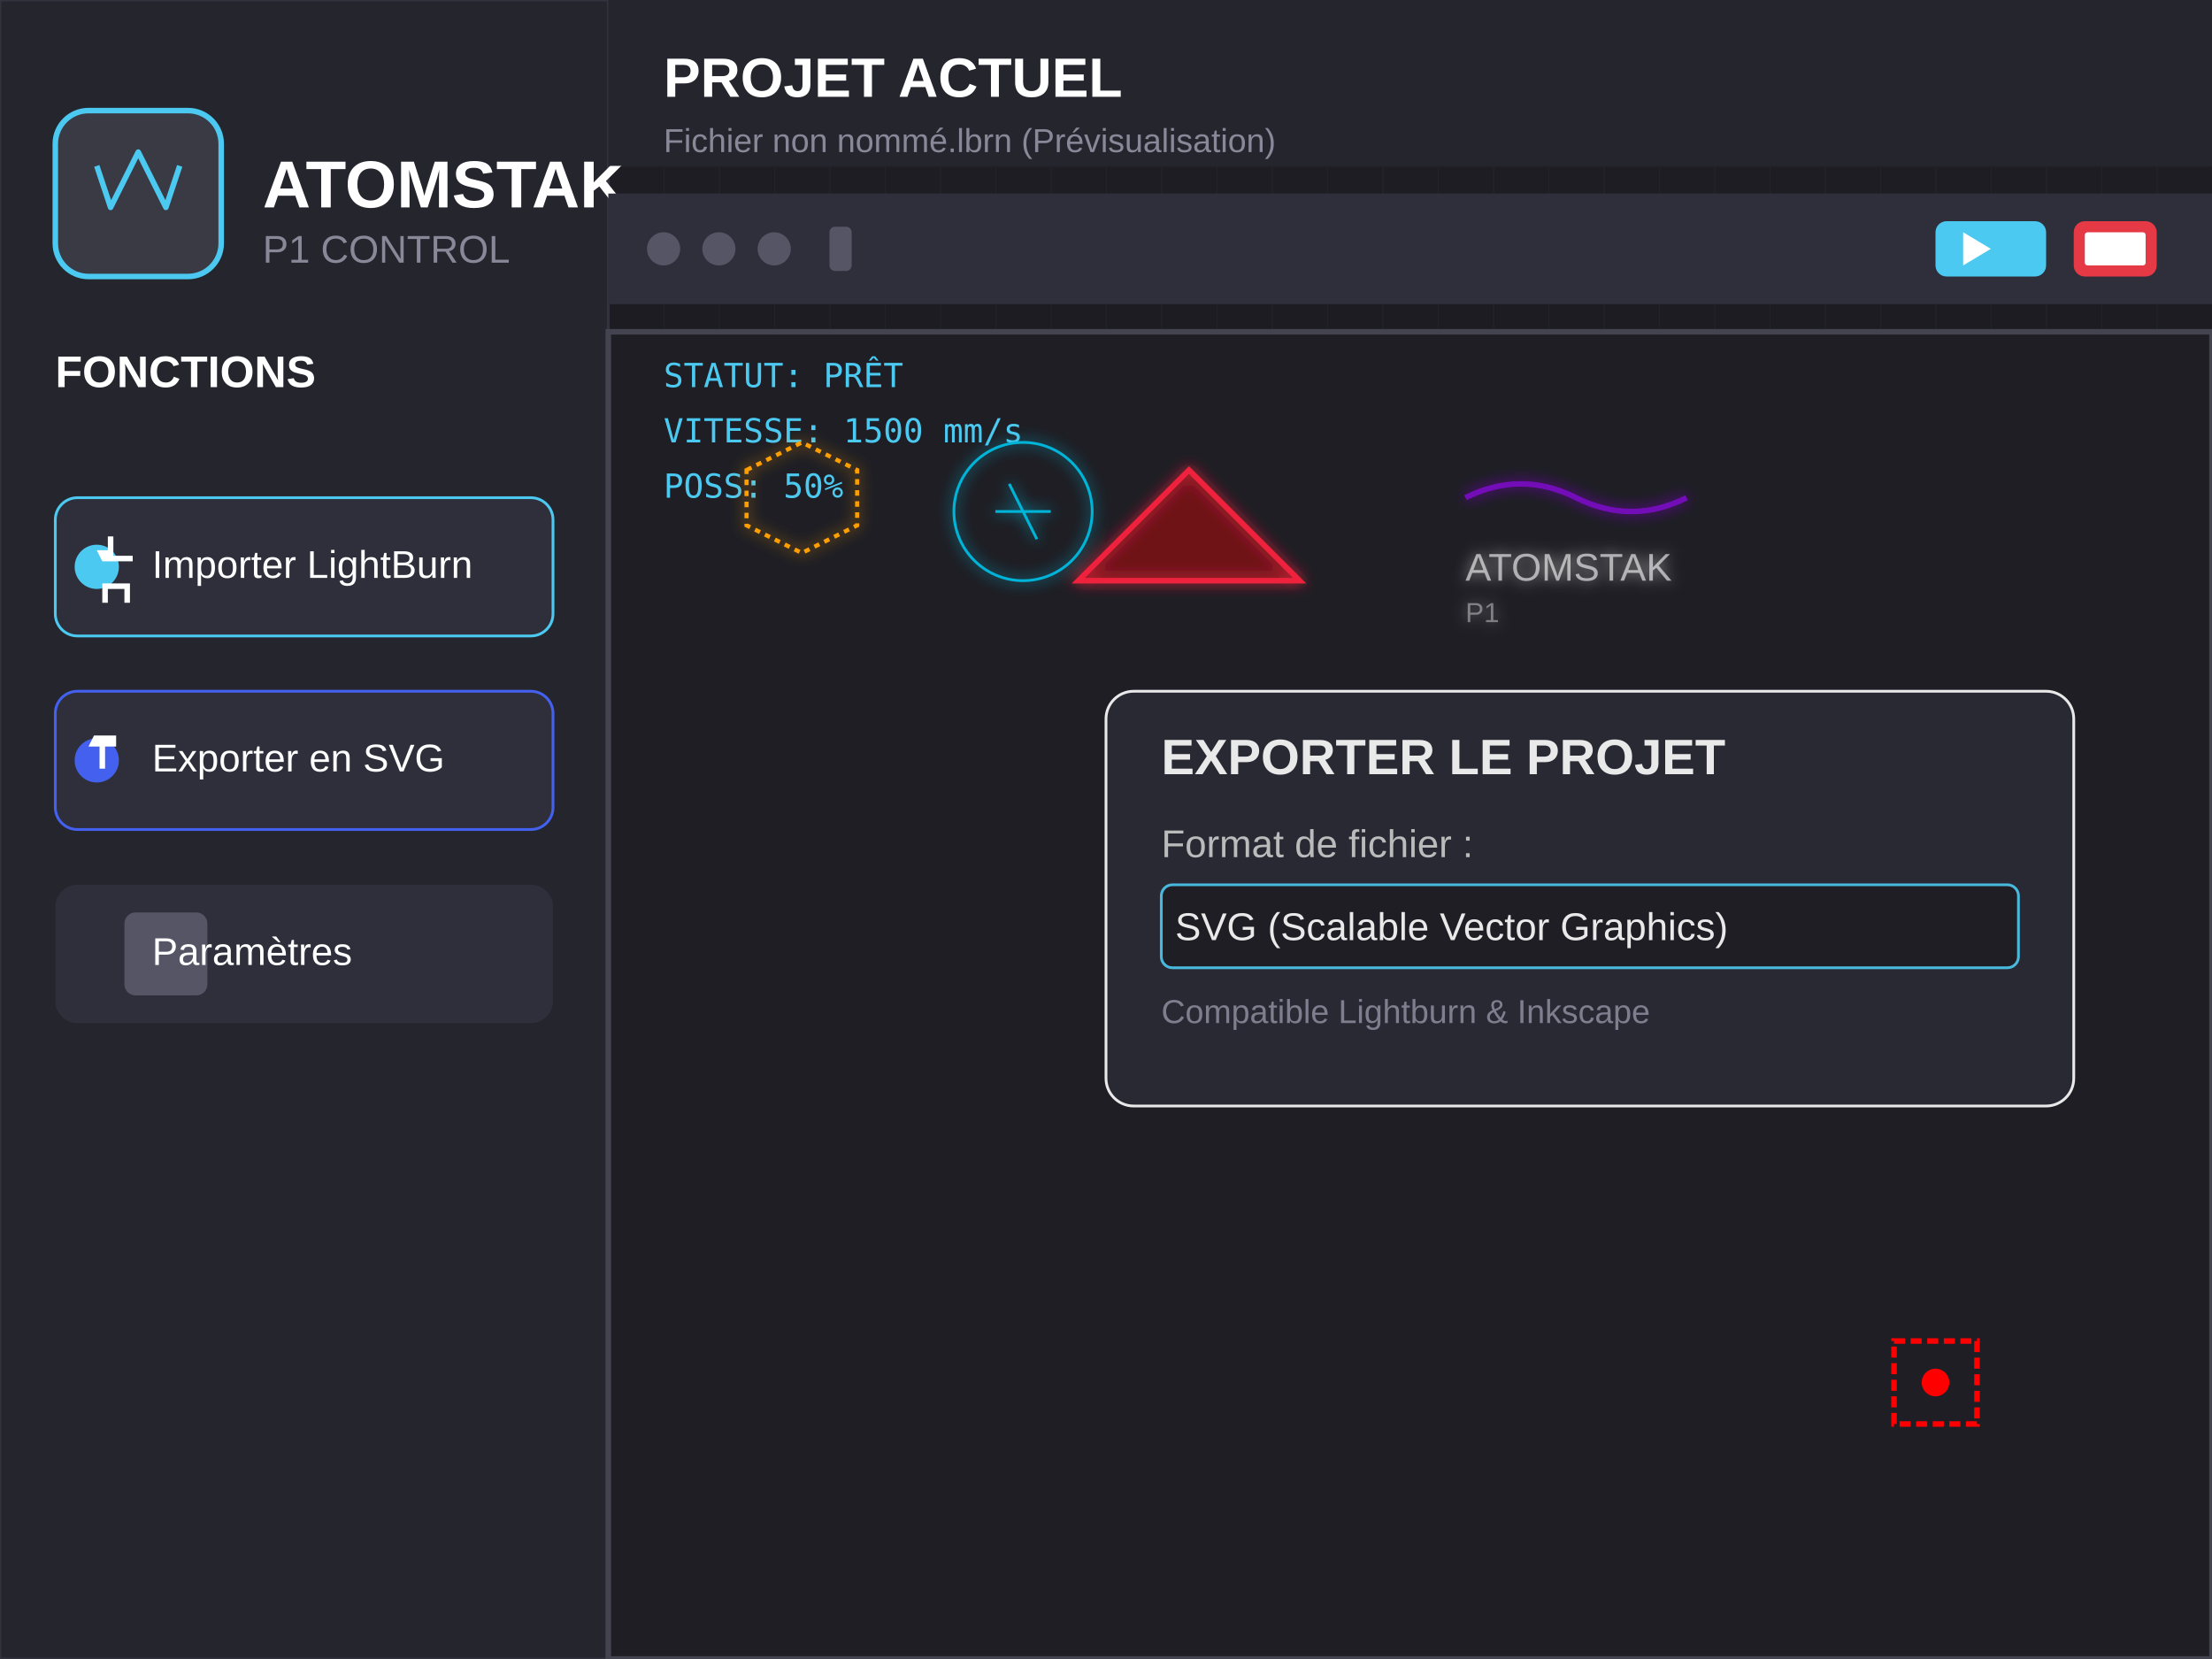
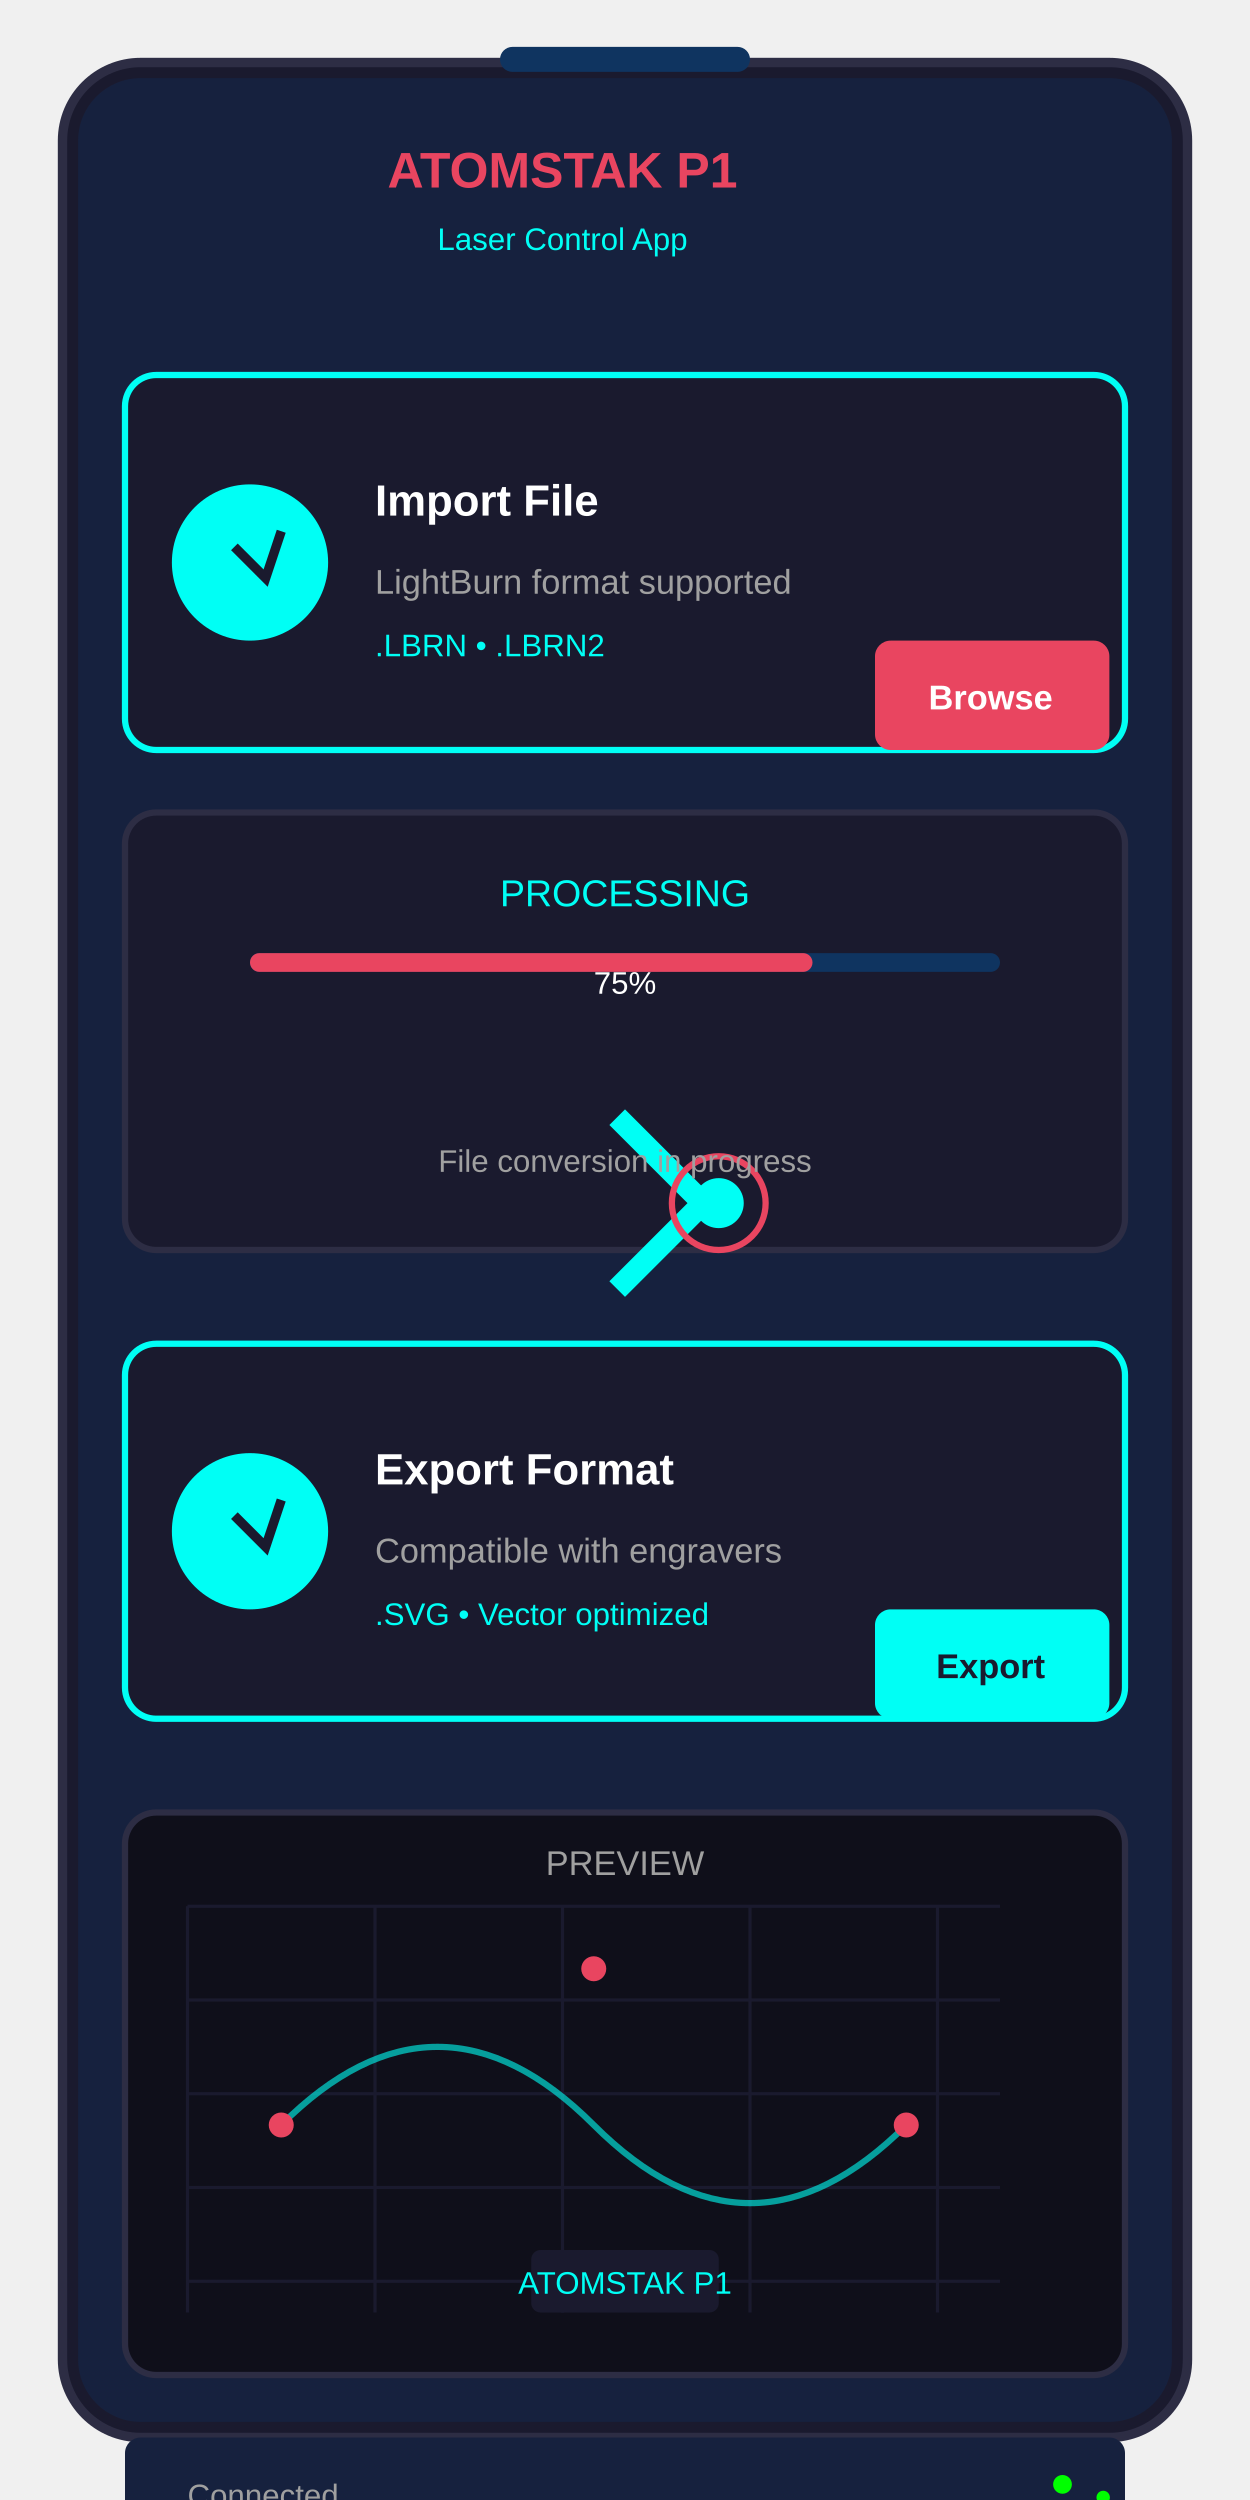
- <svg xmlns="http://www.w3.org/2000/svg" width="800" height="600" viewBox="0 0 800 600">
-   <defs>
-     <linearGradient id="bgGradient" x1="0%" y1="0%" x2="0%" y2="100%">
-       <stop offset="0%" style="stop-color:#1e1e24;stop-opacity:1" />
-       <stop offset="100%" style="stop-color:#15151a;stop-opacity:1" />
-     </linearGradient>
-     <linearGradient id="accentGradient" x1="0%" y1="0%" x2="100%" y2="0%">
-       <stop offset="0%" style="stop-color:#4cc9f0;stop-opacity:1" />
-       <stop offset="100%" style="stop-color:#4361ee;stop-opacity:1" />
-     </linearGradient>
-     <filter id="glow">
-       <feGaussianBlur stdDeviation="2.5" result="coloredBlur" />
-       <feMerge>
-         <feMergeNode in="coloredBlur" />
-         <feMergeNode in="SourceGraphic" />
-       </feMerge>
-     </filter>
-   </defs>
-   <rect width="800" height="600" fill="url(#bgGradient)" />
-   <pattern id="grid" width="20" height="20" patternUnits="userSpaceOnUse">
-     <path d="M 20 0 L 0 0 0 20" fill="none" stroke="#2b2b36" stroke-width="0.5" />
-   </pattern>
-   <rect width="100%" height="100%" fill="url(#grid)" opacity="0.5" />
-   <g id="sidebar" transform="translate(0, 0)">
-     <rect x="0" y="0" width="220" height="600" fill="#25252e" stroke="#333340" stroke-width="1" />
-     <g transform="translate(20, 40)">
-       <rect x="0" y="0" width="60" height="60" rx="12" fill="#3a3a45" stroke="#4cc9f0" stroke-width="2" />
-       <path d="M15 20 L20 35 L30 15 L40 35 L45 20" stroke="#4cc9f0" stroke-width="2" fill="none" stroke-linejoin="round" />
-       <text x="75" y="35" font-family="Arial, sans-serif" font-weight="bold" font-size="24" fill="#ffffff">ATOMSTAK</text>
-       <text x="75" y="55" font-family="Arial, sans-serif" font-size="14" fill="#888899">P1 CONTROL</text>
+ <svg xmlns="http://www.w3.org/2000/svg" viewBox="0 0 400 800" width="400" height="800">
+   <g id="phone-frame">
+     <rect x="20" y="20" width="360" height="760" rx="25" fill="#1a1a2e" stroke="#2d2d44" stroke-width="3" />
+     <rect x="25" y="25" width="350" height="750" rx="20" fill="#16213e" />
+     <rect x="160" y="15" width="80" height="8" rx="4" fill="#0f3460" />
+   </g>
+   <g id="app-header" transform="translate(40, 60)">
+     <text x="140" y="0" text-anchor="middle" font-family="Arial, sans-serif" font-size="16" font-weight="bold" fill="#e94560">ATOMSTAK P1</text>
+     <text x="140" y="20" text-anchor="middle" font-family="Arial, sans-serif" font-size="10" fill="#00fff5">Laser Control App</text>
+   </g>
+   <g id="import-section" transform="translate(40, 120)">
+     <rect x="0" y="0" width="320" height="120" rx="10" fill="#1a1a2e" stroke="#00fff5" stroke-width="2" />
+     <circle cx="40" cy="60" r="25" fill="#00fff5" />
+     <path d="M35 55 l10 10 l5 -15" fill="none" stroke="#1a1a2e" stroke-width="3" />
+     <text x="80" y="45" font-family="Arial, sans-serif" font-size="14" font-weight="bold" fill="#ffffff">Import File</text>
+     <text x="80" y="70" font-family="Arial, sans-serif" font-size="11" fill="#a0a0a0">LightBurn format supported</text>
+     <text x="80" y="90" font-family="Arial, sans-serif" font-size="10" fill="#00fff5">.LBRN • .LBRN2</text>
+     <rect x="240" y="85" width="75" height="35" rx="5" fill="#e94560" />
+     <text x="277" y="107" text-anchor="middle" font-family="Arial, sans-serif" font-size="11" font-weight="bold" fill="#ffffff">Browse</text>
+   </g>
+   <g id="processing-section" transform="translate(40, 260)">
+     <rect x="0" y="0" width="320" height="140" rx="10" fill="#1a1a2e" stroke="#2d2d44" stroke-width="2" />
+     <text x="160" y="30" text-anchor="middle" font-family="Arial, sans-serif" font-size="12" fill="#00fff5">PROCESSING</text>
+     <rect x="40" y="45" width="240" height="6" rx="3" fill="#0f3460" />
+     <rect x="40" y="45" width="180" height="6" rx="3" fill="#e94560" />
+     <text x="160" y="58" text-anchor="middle" font-family="Arial, sans-serif" font-size="10" fill="#ffffff">75%</text>
+     <g id="laser-icon" transform="translate(160, 95)">
+       <path d="M0 0 L30 30 L0 60 L-5 55 L20 30 L-5 5 L0 0" fill="#00fff5" />
+       <circle cx="30" cy="30" r="15" fill="none" stroke="#e94560" stroke-width="2" />
+       <circle cx="30" cy="30" r="8" fill="#00fff5" />
    </g>
-     <g transform="translate(20, 140)">
-       <text x="0" y="0" font-family="Arial, sans-serif" font-size="16" fill="#ffffff" font-weight="bold">FONCTIONS</text>
-       <g transform="translate(0, 40)" id="btn-import">
-         <rect x="0" y="0" width="180" height="50" rx="8" fill="#2f2f3b" stroke="#4cc9f0" stroke-width="1" />
-         <circle cx="15" cy="25" r="8" fill="#4cc9f0" />
-         <path d="M13 21 L17 21 L17 16 L19 16 L19 23 L26 23 L26 25 L15 25 Z" fill="white" transform="translate(2, -2)" />
-         <path d="M15 33 L25 33 L25 40 L23 40 L23 35 L17 35 L17 40 L15 40 Z" fill="white" transform="translate(2, -2)" />
-         <text x="35" y="29" font-family="Arial, sans-serif" font-size="14" fill="#ffffff">Importer LightBurn</text>
-       </g>
-       <g transform="translate(0, 110)" id="btn-export">
-         <rect x="0" y="0" width="180" height="50" rx="8" fill="#2f2f3b" stroke="#4361ee" stroke-width="1" />
-         <circle cx="15" cy="25" r="8" fill="#4361ee" />
-         <path d="M12 18 L20 18 L20 22 L16 22 L16 30 L14 30 L14 22 L10 22 Z" fill="white" transform="translate(2, -2)" />
-         <text x="35" y="29" font-family="Arial, sans-serif" font-size="14" fill="#ffffff">Exporter en SVG</text>
-       </g>
-       <g transform="translate(0, 180)">
-         <rect x="0" y="0" width="180" height="50" rx="8" fill="#2f2f3b" />
-         <rect x="25" y="10" width="30" height="30" rx="4" fill="#555566" />
-         <text x="35" y="29" font-family="Arial, sans-serif" font-size="14" fill="#ffffff">Paramètres</text>
-       </g>
+     <text x="160" y="115" text-anchor="middle" font-family="Arial, sans-serif" font-size="10" fill="#a0a0a0">File conversion in progress</text>
+   </g>
+   <g id="export-section" transform="translate(40, 430)">
+     <rect x="0" y="0" width="320" height="120" rx="10" fill="#1a1a2e" stroke="#00fff5" stroke-width="2" />
+     <circle cx="40" cy="60" r="25" fill="#00fff5" />
+     <path d="M35 55 l10 10 l5 -15" fill="none" stroke="#1a1a2e" stroke-width="3" />
+     <text x="80" y="45" font-family="Arial, sans-serif" font-size="14" font-weight="bold" fill="#ffffff">Export Format</text>
+     <text x="80" y="70" font-family="Arial, sans-serif" font-size="11" fill="#a0a0a0">Compatible with engravers</text>
+     <text x="80" y="90" font-family="Arial, sans-serif" font-size="10" fill="#00fff5">.SVG • Vector optimized</text>
+     <rect x="240" y="85" width="75" height="35" rx="5" fill="#00fff5" />
+     <text x="277" y="107" text-anchor="middle" font-family="Arial, sans-serif" font-size="11" font-weight="bold" fill="#1a1a2e">Export</text>
+   </g>
+   <g id="laser-preview" transform="translate(40, 580)">
+     <rect x="0" y="0" width="320" height="180" rx="10" fill="#0f0f1a" stroke="#2d2d44" stroke-width="2" />
+     <text x="160" y="20" text-anchor="middle" font-family="Arial, sans-serif" font-size="11" fill="#a0a0a0">PREVIEW</text>
+     <g id="grid" stroke="#1a1a2e" stroke-width="1">
+       <line x1="20" y1="30" x2="280" y2="30" />
+       <line x1="20" y1="60" x2="280" y2="60" />
+       <line x1="20" y1="90" x2="280" y2="90" />
+       <line x1="20" y1="120" x2="280" y2="120" />
+       <line x1="20" y1="150" x2="280" y2="150" />
+       <line x1="20" y1="30" x2="20" y2="160" />
+       <line x1="80" y1="30" x2="80" y2="160" />
+       <line x1="140" y1="30" x2="140" y2="160" />
+       <line x1="200" y1="30" x2="200" y2="160" />
+       <line x1="260" y1="30" x2="260" y2="160" />
    </g>
+     <path d="M50 100 Q100 50 150 100 T250 100" fill="none" stroke="#00fff5" stroke-width="2" opacity="0.6" />
+     <circle cx="50" cy="100" r="4" fill="#e94560" />
+     <circle cx="150" cy="50" r="4" fill="#e94560" />
+     <circle cx="250" cy="100" r="4" fill="#e94560" />
+     <rect x="130" y="140" width="60" height="20" rx="3" fill="#1a1a2e" />
+     <text x="160" y="154" text-anchor="middle" font-family="Arial, sans-serif" font-size="10" fill="#00fff5">ATOMSTAK P1</text>
  </g>
-   <g id="workspace">
-     <rect x="220" y="0" width="580" height="60" fill="#25252e" stroke="#333340" stroke-width="0" />
-     <text x="240" y="35" font-family="Arial, sans-serif" font-size="20" fill="#ffffff" font-weight="bold">PROJET ACTUEL</text>
-     <text x="240" y="55" font-family="Arial, sans-serif" font-size="12" fill="#888899">Fichier non nommé.lbrn (Prévisualisation)</text>
-     <g transform="translate(220, 70)">
-       <rect x="0" y="0" width="580" height="40" fill="#2f2f3b" />
-       <circle cx="20" cy="20" r="6" fill="#555566" />
-       <circle cx="40" cy="20" r="6" fill="#555566" />
-       <circle cx="60" cy="20" r="6" fill="#555566" />
-       <rect x="80" y="12" width="8" height="16" rx="2" fill="#555566" />
-       <rect x="480" y="10" width="40" height="20" rx="4" fill="#4cc9f0" />
-       <polygon points="490,14 500,20 490,26" fill="white" />
-       <rect x="530" y="10" width="30" height="20" rx="4" fill="#e63946" />
-       <rect x="534" y="14" width="22" height="12" rx="1" fill="white" />
-     </g>
-     <g transform="translate(220, 120)">
-       <rect x="0" y="0" width="580" height="480" fill="#1e1e24" stroke="#444450" stroke-width="2" />
-       <text x="20" y="20" font-family="monospace" font-size="12" fill="#4cc9f0">
-         <tspan x="20" dy="0">STATUT: PRÊT</tspan>
-         <tspan x="20" dy="20">VITESSE: 1500 mm/s</tspan>
-         <tspan x="20" dy="20">POSS: 50%</tspan>
-       </text>
-       <g id="laser-job" transform="translate(50, 50)" filter="url(#glow)">
-         <path d="M0 0 L20 -10 L40 0 L40 20 L20 30 L0 20 Z" fill="none" stroke="#ff9e00" stroke-width="1.5" stroke-dasharray="2,2" />
-         <circle cx="100" cy="15" r="25" fill="none" stroke="#00b4d8" stroke-width="1" />
-         <path d="M100 15 L95 5 M100 15 L105 25 M100 15 L90 15 M100 15 L110 15" stroke="#00b4d8" stroke-width="1" />
-         <path d="M160 0 L200 40 L120 40 Z" fill="rgba(255, 0, 0, 0.2)" stroke="#ef233c" stroke-width="2" />
-         <path d="M260 10 Q280 0 300 10 T340 10" fill="none" stroke="#7209b7" stroke-width="2" />
-         <text x="260" y="40" font-family="Arial, sans-serif" font-size="14" fill="#ffffff" stroke="none" opacity="0.6">ATOMSTAK</text>
-         <text x="260" y="55" font-family="Arial, sans-serif" font-size="10" fill="#ffffff" stroke="none" opacity="0.4">P1</text>
-       </g>
-       <g transform="translate(480, 380)">
-         <rect x="-15" y="-15" width="30" height="30" fill="none" stroke="#ff0000" stroke-width="2" stroke-dasharray="4,2" />
-         <circle cx="0" cy="0" r="5" fill="#ff0000" />
-       </g>
-     </g>
-     <g transform="translate(400, 250)" opacity="0.9">
-       <rect x="0" y="0" width="350" height="150" rx="10" fill="#2a2a35" stroke="#ffffff" stroke-width="1" />
-       <text x="20" y="30" font-family="Arial, sans-serif" font-size="18" fill="#ffffff" font-weight="bold">EXPORTER LE PROJET</text>
-       <text x="20" y="60" font-family="Arial, sans-serif" font-size="14" fill="#cccccc">Format de fichier :</text>
-       <rect x="20" y="70" width="310" height="30" rx="4" fill="#1e1e24" stroke="#4cc9f0" />
-       <text x="25" y="90" font-family="Arial, sans-serif" font-size="14" fill="#ffffff">SVG (Scalable Vector Graphics)</text>
-       <text x="20" y="120" font-family="Arial, sans-serif" font-size="12" fill="#888899">Compatible Lightburn &amp; Inkscape</text>
-     </g>
+   <g id="status-bar" transform="translate(40, 780)">
+     <rect x="0" y="0" width="320" height="35" rx="5" fill="#16213e" />
+     <text x="20" y="22" font-family="Arial, sans-serif" font-size="10" fill="#a0a0a0">Connected</text>
+     <circle cx="300" cy="15" r="3" fill="#00ff00" />
+     <text x="310" y="22" font-family="Arial, sans-serif" font-size="10" fill="#00ff00">●</text>
  </g>
</svg>
